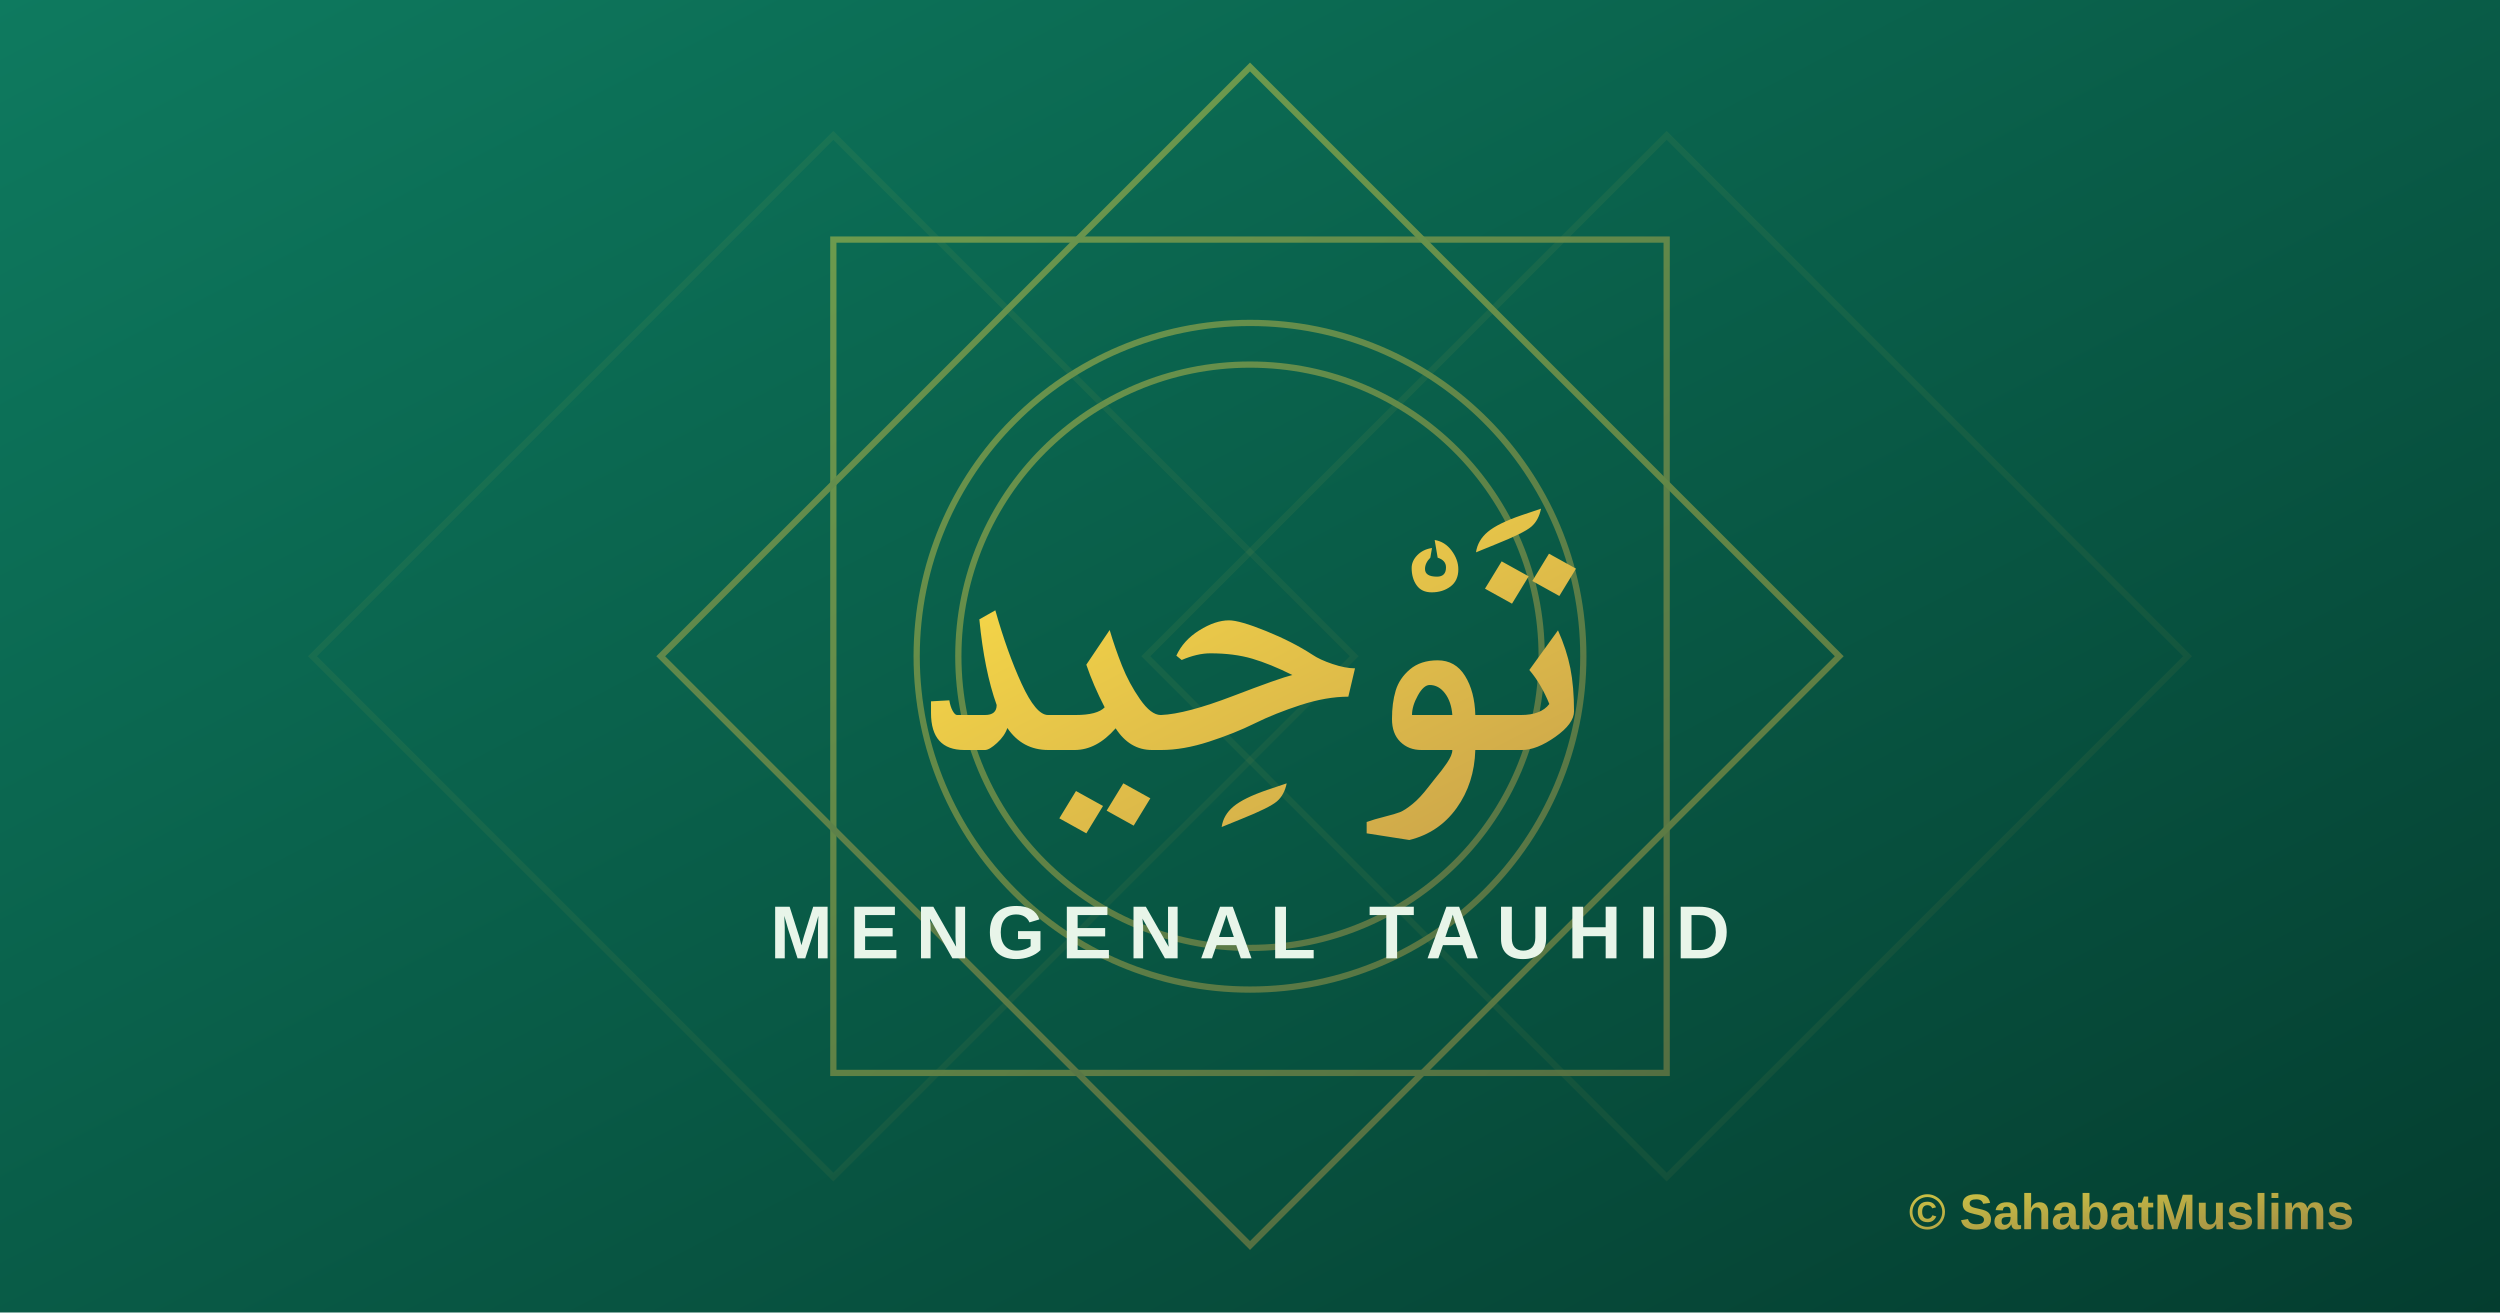
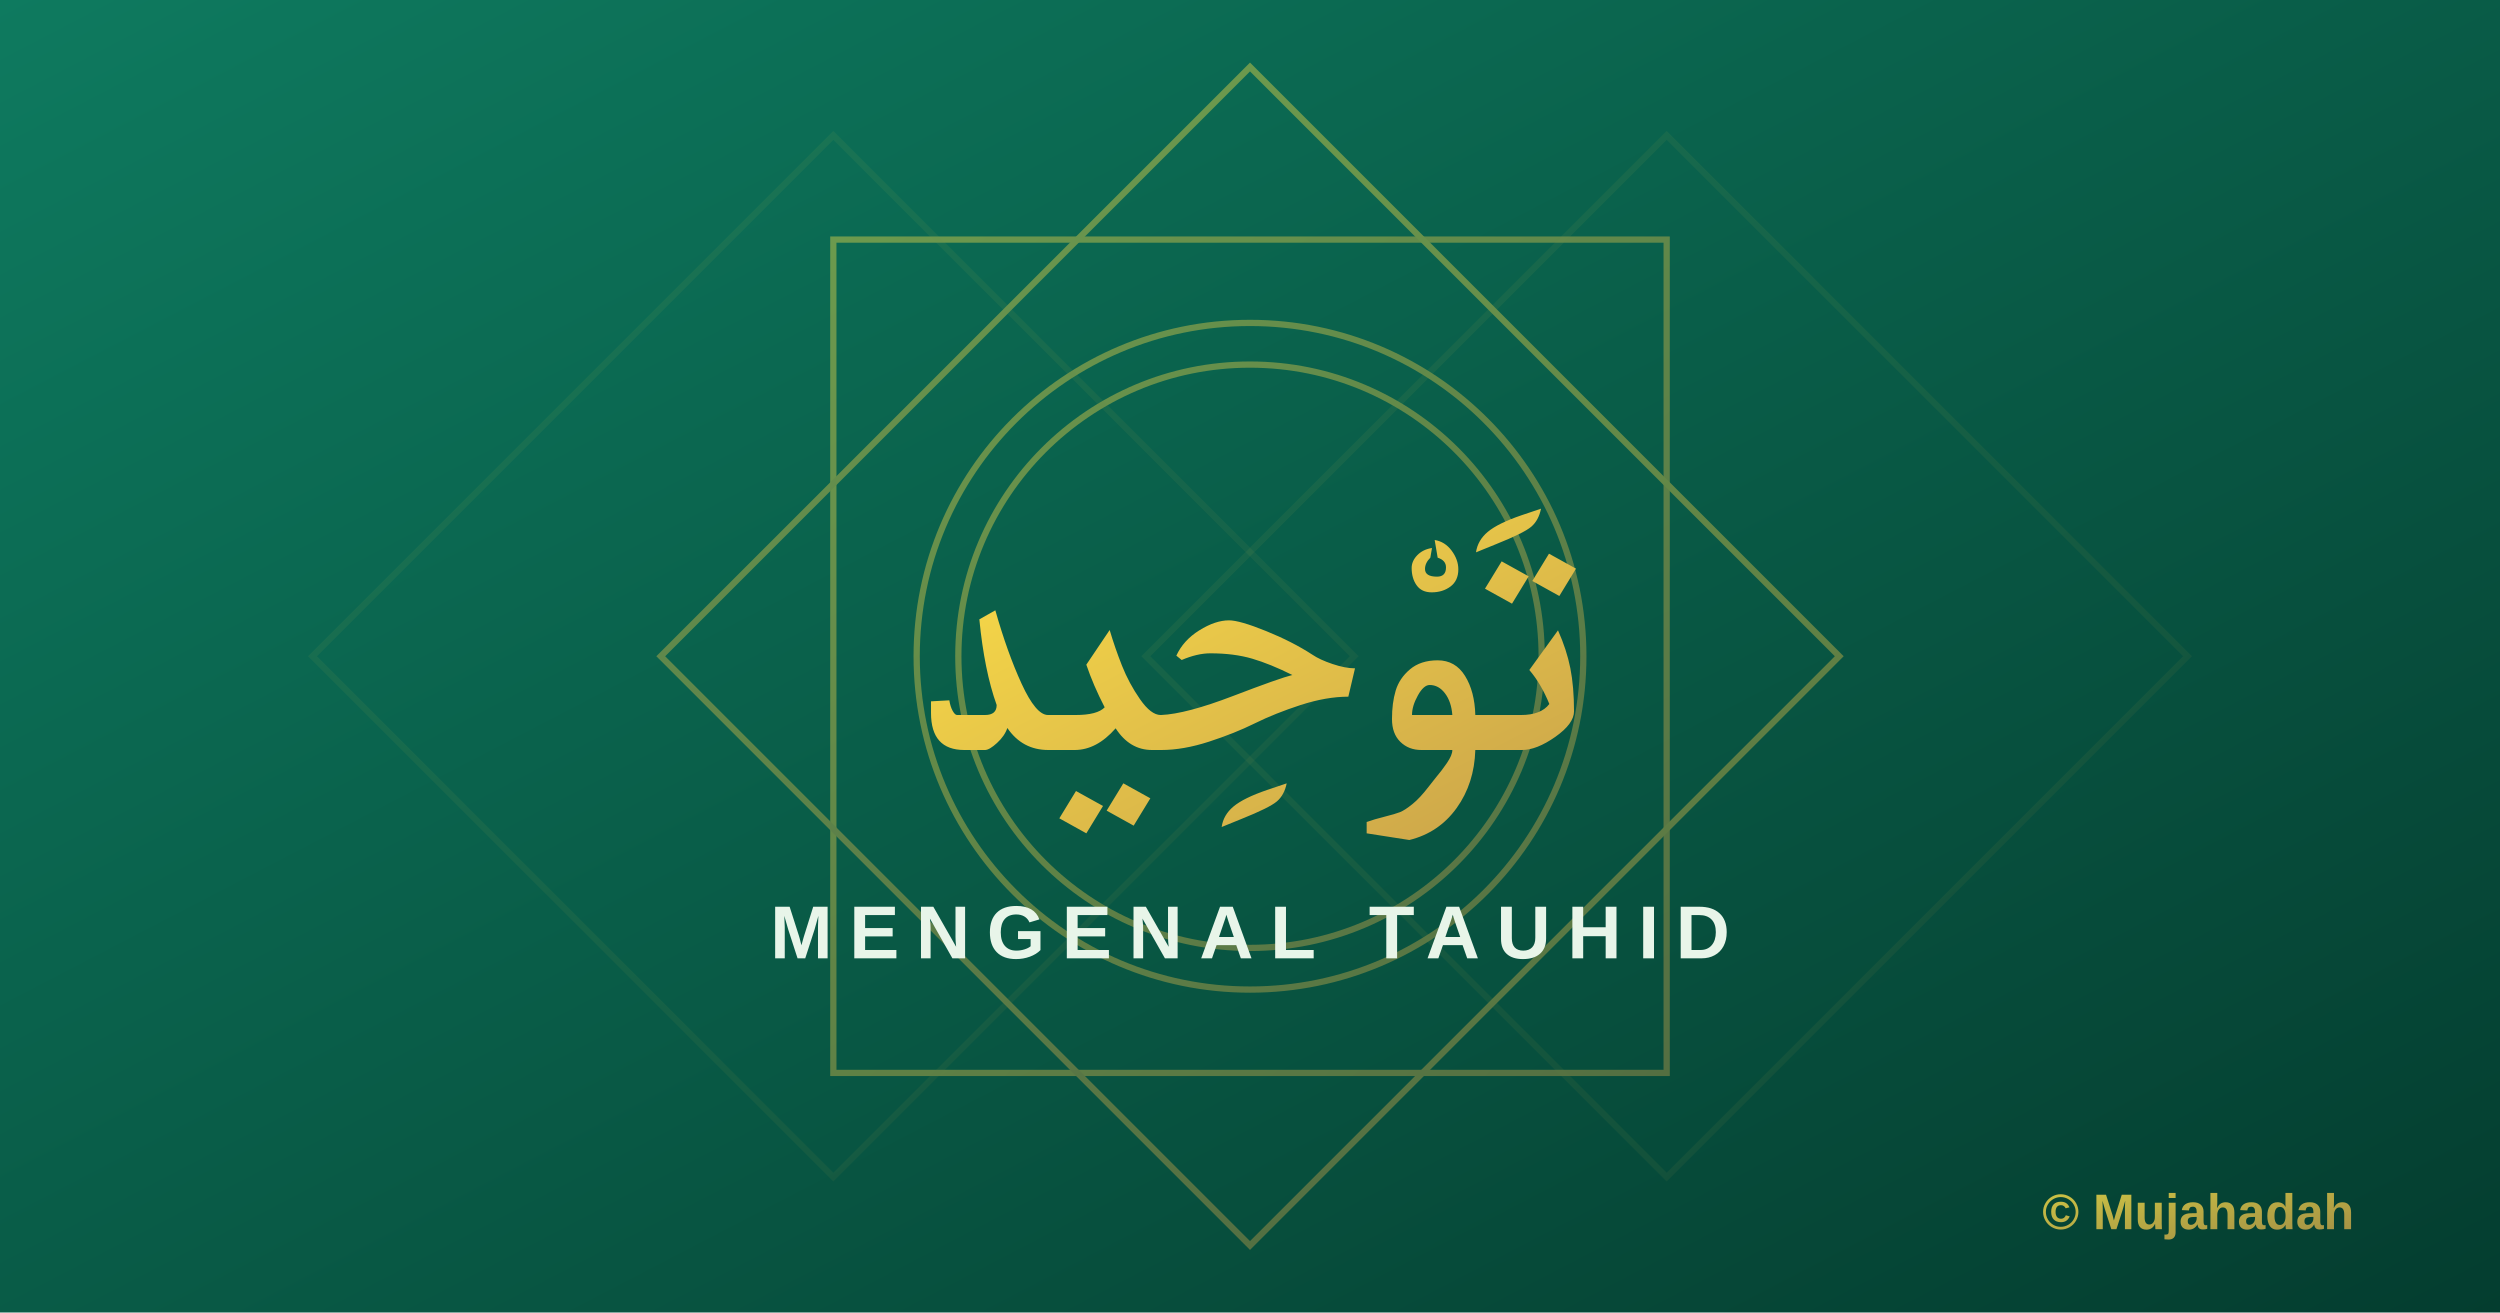
<svg xmlns="http://www.w3.org/2000/svg" viewBox="0 0 1200 630">
  <defs>
    <linearGradient id="bg" x1="0%" y1="0%" x2="100%" y2="100%">
      <stop offset="0%" stop-color="#0E7A5F" />
      <stop offset="100%" stop-color="#043D2F" />
    </linearGradient>
    <linearGradient id="gold" x1="0%" y1="0%" x2="100%" y2="100%">
      <stop offset="0%" stop-color="#FDE047" />
      <stop offset="100%" stop-color="#C9A24B" />
    </linearGradient>
  </defs>
  <rect width="1200" height="630" fill="url(#bg)" />
  <g stroke="url(#gold)" stroke-width="3" fill="none" opacity="0.4">
    <rect x="400" y="115" width="400" height="400" transform="rotate(0 600 315)" />
    <rect x="400" y="115" width="400" height="400" transform="rotate(45 600 315)" />
    <circle cx="600" cy="315" r="160" />
    <circle cx="600" cy="315" r="140" />
    <path d="M 150 315 L 400 65 L 650 315 L 400 565 Z" opacity="0.15" />
    <path d="M 1050 315 L 800 65 L 550 315 L 800 565 Z" opacity="0.15" />
  </g>
  <text x="600" y="360" font-family="'Traditional Arabic', 'Scheherazade New', 'Amiri', serif" font-size="160" fill="url(#gold)" text-anchor="middle" font-weight="bold">تَوْحِيد</text>
  <text x="600" y="460" font-family="'Nunito', Arial, sans-serif" font-size="36" fill="#E8F5E9" text-anchor="middle" letter-spacing="8" font-weight="bold">MENGENAL TAUHID</text>
-   <text x="1130" y="590" font-family="'Nunito', Arial, sans-serif" font-size="24" fill="url(#gold)" opacity="0.8" text-anchor="end" font-weight="bold">© SahabatMuslims</text>
+   <text x="1130" y="590" font-family="'Nunito', Arial, sans-serif" font-size="24" fill="url(#gold)" opacity="0.8" text-anchor="end" font-weight="bold">© Mujahadah</text>
</svg>
